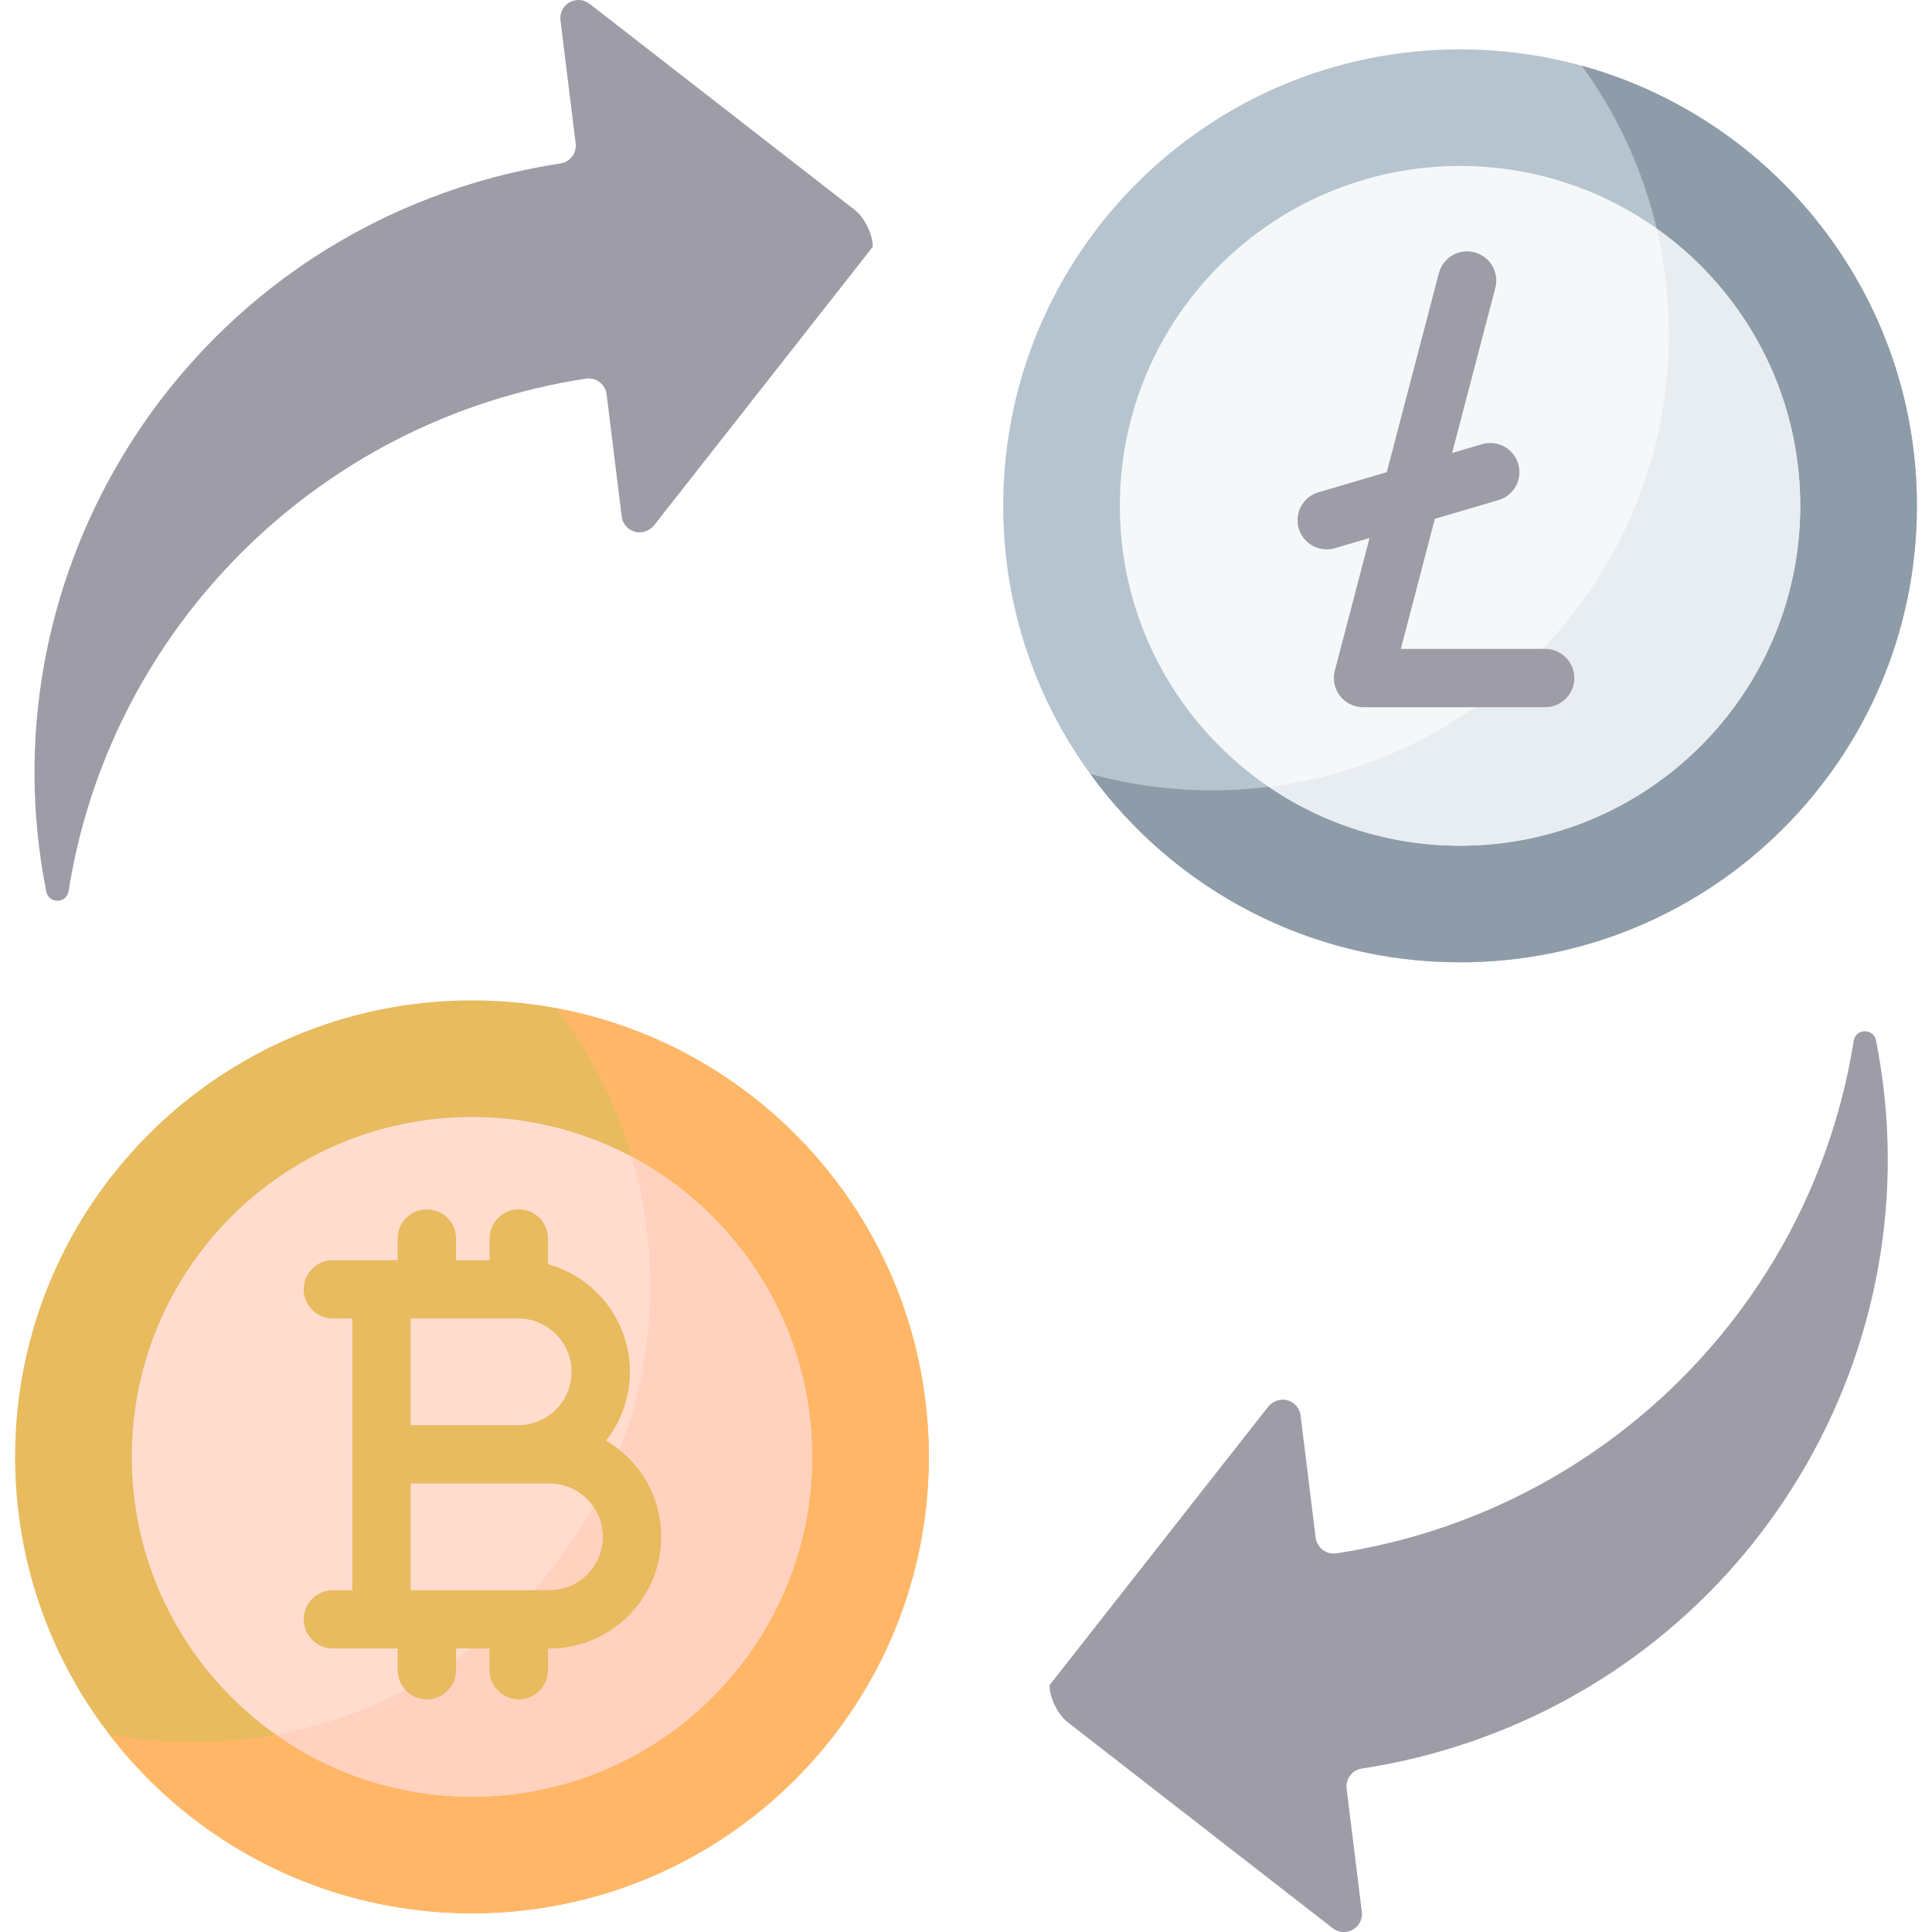
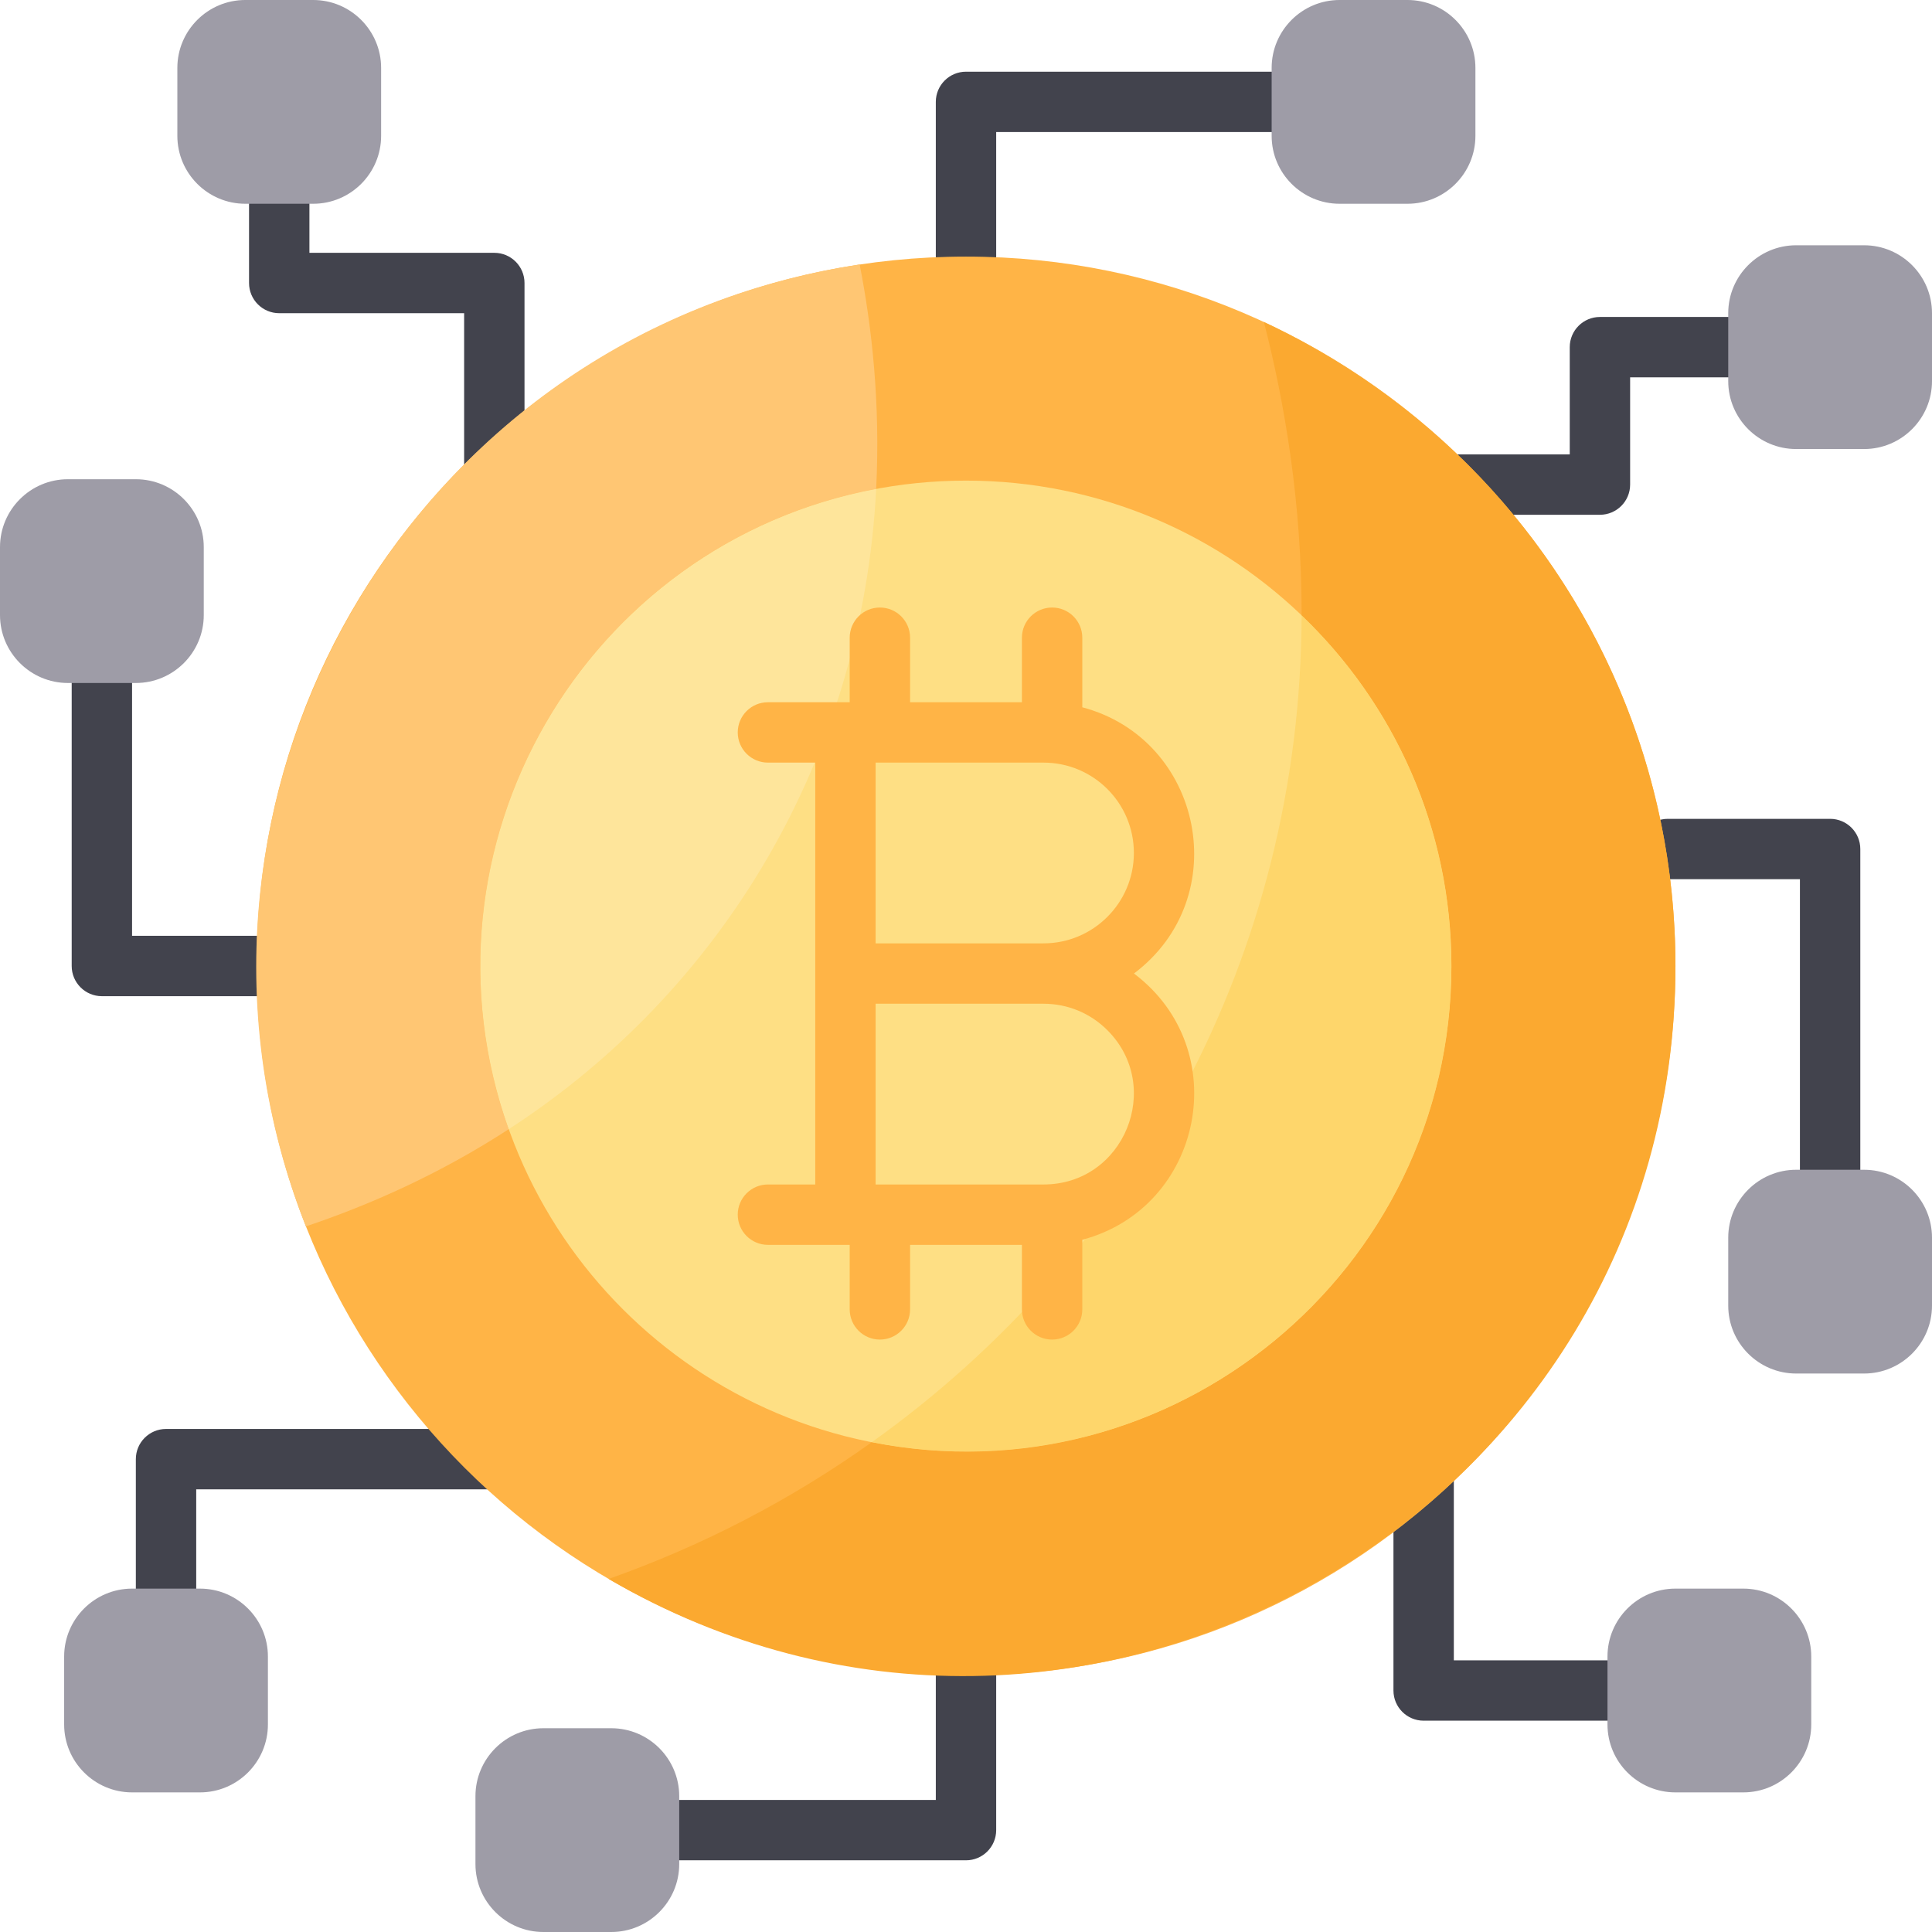
- <svg xmlns="http://www.w3.org/2000/svg" version="1.1" width="512" height="512" x="0" y="0" viewBox="0 0 512.002 512.002" style="enable-background:new 0 0 512 512" xml:space="preserve" class="">
+ <svg xmlns="http://www.w3.org/2000/svg" version="1.1" width="512" height="512" x="0" y="0" viewBox="0 0 512 512" style="enable-background:new 0 0 512 512" xml:space="preserve" class="">
  <g>
-     <g>
-       <ellipse cx="125.073" cy="386.08" fill="#e7bb5e" rx="121.072" ry="120.971" data-original="#fe7d43" style="" class="" />
-       <path d="m147.382 267.166c15.638 20.38 24.938 45.869 24.938 73.533 0 66.811-54.206 120.972-121.072 120.972-7.622 0-15.077-.711-22.309-2.057 22.129 28.839 56.955 47.438 96.134 47.438 66.866 0 121.072-54.161 121.072-120.971 0-59.196-42.555-108.453-98.763-118.915z" fill="#ffb767" data-original="#fd6930" style="" class="" />
-       <ellipse cx="125.073" cy="386.08" fill="#ffdcce" rx="90.152" ry="90.066" data-original="#ffdcce" style="" class="" />
-       <g>
-         <ellipse cx="386.929" cy="134.051" fill="#b6c4cf" rx="121.072" ry="120.971" data-original="#b6c4cf" style="" />
-         <path d="m419.194 17.43c14.513 19.95 23.08 44.497 23.08 71.047 0 66.811-54.206 120.972-121.072 120.972-11.174 0-21.992-1.52-32.265-4.351 22.008 30.252 57.698 49.925 97.992 49.925 66.866 0 121.072-54.161 121.072-120.971 0-55.647-37.606-102.51-88.807-116.622z" fill="#8d9ca8" data-original="#8d9ca8" style="" class="" />
-         <ellipse cx="386.929" cy="134.051" fill="#f5f8f9" rx="90.151" ry="90.066" data-original="#f5f8f9" style="" class="" />
-         <path d="m439.035 60.591c2.114 8.953 3.238 18.288 3.238 27.886 0 61.711-46.247 112.625-105.999 120.039 14.447 9.84 31.889 15.6 50.654 15.6 49.71 0 90.152-40.403 90.152-90.066.001-30.283-15.037-57.123-38.045-73.459z" fill="#e8edf2" data-original="#e8edf2" style="" class="" />
-         <path d="m409.479 171.964h-38.245l9.024-34.472 16.853-4.955c4.096-1.204 6.44-5.499 5.235-9.593-1.204-4.094-5.503-6.438-9.597-5.232l-7.923 2.329 11.45-43.74c1.08-4.128-1.392-8.35-5.522-9.431-4.129-1.075-8.355 1.391-9.435 5.519l-13.806 52.741-18.097 5.32c-4.096 1.204-6.44 5.499-5.235 9.593.99 3.366 4.072 5.548 7.413 5.548.722 0 1.457-.102 2.185-.316l9.167-2.695-9.202 35.153c-.606 2.316-.104 4.783 1.36 6.677 1.464 1.895 3.724 3.005 6.119 3.005h48.258c4.269 0 7.73-3.459 7.73-7.726s-3.463-7.725-7.732-7.725z" fill="#9e9ca7" data-original="#7a8c98" style="" class="" />
-       </g>
-       <path d="m155.256 100.345c-71.117 10.876-126.111 66.361-137.087 135.852-.523 3.313-5.25 3.366-5.905.076-16.154-81.091 31.668-162.813 112.816-187.619 7.67-2.345 15.502-4.126 23.433-5.331 2.569-.387 4.362-2.738 4.044-5.304l-4.029-32.652c-.348-2.823 1.85-5.372 4.802-5.368 1.121.002 2.198.446 3.082 1.134l70.084 54.484c2.636 2.049 4.793 6.458 4.793 9.797l-57.861 73.69c-1.279 1.629-3.444 2.399-5.408 1.743-1.818-.608-3.043-2.171-3.264-3.962l-3.996-32.386c-.325-2.627-2.729-4.495-5.369-4.172-.045.005-.09.011-.135.018z" fill="#9e9ca7" data-original="#fd8087" style="" class="" />
-       <path d="m354.168 411.658c71.117-10.877 126.111-66.362 137.087-135.852.523-3.313 5.25-3.366 5.905-.076 16.154 81.09-31.668 162.813-112.815 187.619-7.67 2.345-15.502 4.126-23.433 5.331-2.569.387-4.362 2.738-4.044 5.304l4.029 32.652c.348 2.823-1.85 5.372-4.802 5.368-1.121-.002-2.198-.446-3.082-1.134l-70.084-54.484c-2.636-2.049-4.793-6.458-4.793-9.797l57.861-73.69c1.279-1.629 3.444-2.399 5.408-1.743 1.818.608 3.043 2.171 3.264 3.962l3.996 32.386c.325 2.627 2.729 4.495 5.369 4.172.044-.005.089-.011.134-.018z" fill="#9e9ca7" data-original="#5de1c4" style="" class="" />
-       <path d="m167.434 306.597c3.175 10.817 4.886 22.259 4.886 34.102 0 59.328-42.746 108.676-99.142 118.987 14.684 10.364 32.59 16.46 51.896 16.46 49.709 0 90.151-40.403 90.151-90.066 0-34.374-19.378-64.308-47.791-79.483z" fill="#ffd1be" data-original="#ffd1be" style="" class="" />
-       <path d="m160.621 381.776c3.945-5.03 6.307-11.36 6.307-18.239 0-13.583-9.21-25.05-21.715-28.508v-6.817c0-4.268-3.461-7.726-7.73-7.726s-7.73 3.459-7.73 7.726v5.744h-8.906v-5.744c0-4.268-3.461-7.726-7.73-7.726s-7.73 3.459-7.73 7.726v5.744h-3.217-1.066-12.89c-4.269 0-7.73 3.459-7.73 7.726s3.461 7.726 7.73 7.726h5.159v36.005 36.006h-5.159c-4.269 0-7.73 3.459-7.73 7.726s3.461 7.726 7.73 7.726h12.889 1.066 3.217v5.744c0 4.268 3.461 7.726 7.73 7.726s7.73-3.459 7.73-7.726v-5.744h8.906v5.744c0 4.268 3.461 7.726 7.73 7.726s7.73-3.459 7.73-7.726v-5.744h.421c16.319 0 29.595-13.27 29.595-29.605.001-10.845-5.874-20.341-14.607-25.49zm-9.153-18.217c0 7.79-6.341 14.128-14.135 14.128h-28.5v-28.279h28.5c7.794.001 14.135 6.339 14.135 14.151zm-5.834 57.861h-36.801v-28.28h28.5 8.301c7.794 0 14.135 6.338 14.135 14.152-.001 7.79-6.341 14.128-14.135 14.128z" fill="#e7bb5e" data-original="#fe7d43" style="" class="" />
+     <g fill="#42434d">
+       <path d="m485 325c-4.418 0-8-3.582-8-8v-84h-35c-4.418 0-8-3.582-8-8s3.582-8 8-8h43c4.418 0 8 3.582 8 8v92c0 4.418-3.582 8-8 8z" fill="#42434d" data-original="#42434d" style="" class="" />
+       <path d="m131 121c-4.418 0-8 6.585-8 2.167v-40.167h-49c-4.418 0-8-3.582-8-8v-29c0-4.418 3.582-8 8-8s8 3.582 8 8v21h49c4.418 0 8 3.582 8 8v38c0 4.418-3.582 8-8 8z" fill="#42434d" data-original="#42434d" style="" class="" />
+       <path d="m256 76c-4.418 0-8-3.582-8-8v-41c0-4.418 3.582-8 8-8h89c4.418 0 8 3.582 8 8s-3.582 8-8 8h-81v33c0 4.418-3.582 8-8 8z" fill="#42434d" data-original="#42434d" style="" class="" />
+       <path d="m424 136.42h-29.91c-4.418 0-8.005-3.582-8.005-8s-4.418-8 0-8h29.915v-28.42c0-4.418 3.582-8 8-8h42c4.418 0 8 3.582 8 8s-3.582 8-8 8h-34v28.42c0 4.418-3.582 8-8 8z" fill="#42434d" data-original="#42434d" style="" class="" />
+       <path d="m256 493h-84c-4.418 0-8-3.582-8-8s3.582-8 8-8h76v-33c0-4.418 3.582-8 8-8s8 3.582 8 8v41c0 4.418-3.582 8-8 8z" fill="#42434d" data-original="#42434d" style="" class="" />
+       <path d="m434 456h-56.72c-4.418 0-8-3.582-8-8v-48.34c0-4.418 3.582-8.005 8-8.005s8-4.418 8 0v48.345h48.72c4.418 0 8 3.582 8 8s-3.582 8-8 8z" fill="#42434d" data-original="#42434d" style="" class="" />
+       <path d="m44 437c-4.418 0-8-3.582-8-8v-42.31c0-4.418 3.582-8 8-8h76.85c4.418 0 8.005 3.582 8.005 8s4.647 8 .228 8h-77.083v34.31c0 4.418-3.582 8-8 8z" fill="#42434d" data-original="#42434d" style="" class="" />
+       <path d="m68 264h-41c-4.418 0-8-3.582-8-8v-83c0-4.418 3.582-8 8-8s8 3.582 8 8v75h33c4.418 0 8 3.582 8 8s-3.582 8-8 8z" fill="#42434d" data-original="#42434d" style="" class="" />
    </g>
+     <path d="m83 0h-18c-9.925 0-18 8.075-18 18v18c0 9.925 8.075 18 18 18h18c9.925 0 18-8.075 18-18v-18c0-9.925-8.075-18-18-18z" fill="#9e9ca7" data-original="#8ab2ff" style="" class="" />
+     <path d="m373 0h-18c-9.925 0-18 8.075-18 18v18c0 9.925 8.075 18 18 18h18c9.925 0 18-8.075 18-18v-18c0-9.925-8.075-18-18-18z" fill="#9e9ca7" data-original="#8ab2ff" style="" class="" />
+     <path d="m494 65h-18c-9.925 0-18 8.075-18 18v18c0 9.925 8.075 18 18 18h18c9.925 0 18-8.075 18-18v-18c0-9.925-8.075-18-18-18z" fill="#9e9ca7" data-original="#8ab2ff" style="" class="" />
+     <path d="m494 310h-18c-9.925 0-18 8.075-18 18v18c0 9.925 8.075 18 18 18h18c9.925 0 18-8.075 18-18v-18c0-9.925-8.075-18-18-18z" fill="#9e9ca7" data-original="#8ab2ff" style="" class="" />
+     <path d="m462 421h-18c-9.925 0-18 8.075-18 18v18c0 9.925 8.075 18 18 18h18c9.925 0 18-8.075 18-18v-18c0-9.925-8.075-18-18-18z" fill="#9e9ca7" data-original="#8ab2ff" style="" class="" />
+     <path d="m162 458h-18c-9.925 0-18 8.075-18 18v18c0 9.925 8.075 18 18 18h18c9.925 0 18-8.075 18-18v-18c0-9.925-8.075-18-18-18z" fill="#9e9ca7" data-original="#8ab2ff" style="" class="" />
+     <path d="m53 421h-18c-9.925 0-18 8.075-18 18v18c0 9.925 8.075 18 18 18h18c9.925 0 18-8.075 18-18v-18c0-9.925-8.075-18-18-18z" fill="#9e9ca7" data-original="#8ab2ff" style="" class="" />
+     <path d="m36 127h-18c-9.925 0-18 8.075-18 18v18c0 9.925 8.075 18 18 18h18c9.925 0 18-8.075 18-18v-18c0-9.925-8.075-18-18-18z" fill="#9e9ca7" data-original="#8ab2ff" style="" class="" />
+     <path d="m444.01 256c0 103.835-84.165 188-188 188s-188-84.165-188-188c0-103.933 84.286-188 188-188 103.668 0 188 84.02 188 188z" fill="#ffb446" data-original="#ffb446" style="" class="" />
+     <circle cx="256.01" cy="256" fill="#fedf84" r="128.632" data-original="#fedf84" style="" />
+     <path d="m444.01 256c0 145.737-158.645 235.018-282.712 162.432 24.935-8.806 48.405-21.016 69.738-36.235 79.296 15.743 153.605-45.039 153.605-126.197 0-36.531-15.238-69.52-39.698-92.912.059-29.526-4.433-56.163-9.994-77.753 68.289 32.128 109.061 98.74 109.061 170.665z" fill="#fba930" data-original="#fba930" style="" />
+     <path d="m384.641 256c0 81.166-74.319 141.938-153.606 126.198 69.483-49.549 113.677-128.77 113.908-219.109 24.461 23.391 39.698 56.38 39.698 92.911z" fill="#fed66b" data-original="#fed66b" style="" />
+     <path d="m232.193 129.585c-77.329 14.466-123.998 95.102-97.364 169.655-18.424 11.973-37.046 20.146-53.768 25.766-44.054-111.602 26.929-236.81 146.759-254.908 3.226 16.465 5.521 36.867 4.373 59.487z" fill="#ffc673" data-original="#ffc673" style="" class="" />
+     <path d="m232.193 129.585c-3.658 71.467-40.913 133.069-97.364 169.655-26.685-74.696 20.164-155.214 97.364-169.655z" fill="#fee59b" data-original="#fee59b" style="" class="" />
+     <path d="m300.508 257.99c26.853-20.201 18.162-62.123-13.688-70.551v-18.439c0-4.418-3.582-8-8-8s-8 3.582-8 8v17.1h-29.64v-17.1c0-4.418-3.582-8-8-8s-8 3.582-8 8v17.1c-6.176 0-11.223 0-21.67 0-4.418 0-8 3.582-8 8s3.582 8 8 8h12.54v111.8h-12.54c-4.418 0-8 3.582-8 8s3.582 8 8 8h21.67v17.1c0 4.418 3.582 8 8 8s8-3.582 8-8v-17.1h29.64v17.1c0 4.418 3.582 8 8 8s8-3.582 8-8v-18.447c31.971-8.522 40.476-50.383 13.688-70.563zm-.018-31.94c0 13.206-10.744 23.95-23.95 23.95h-44.49v-47.9h44.49c13.231 0 23.95 10.717 23.95 23.95zm-23.95 87.85h-44.49v-47.9h44.49c6.395 0 12.408 2.492 16.933 7.017 14.947 14.948 4.484 40.883-16.933 40.883z" fill="#ffb446" data-original="#ffb446" style="" class="" />
  </g>
</svg>
